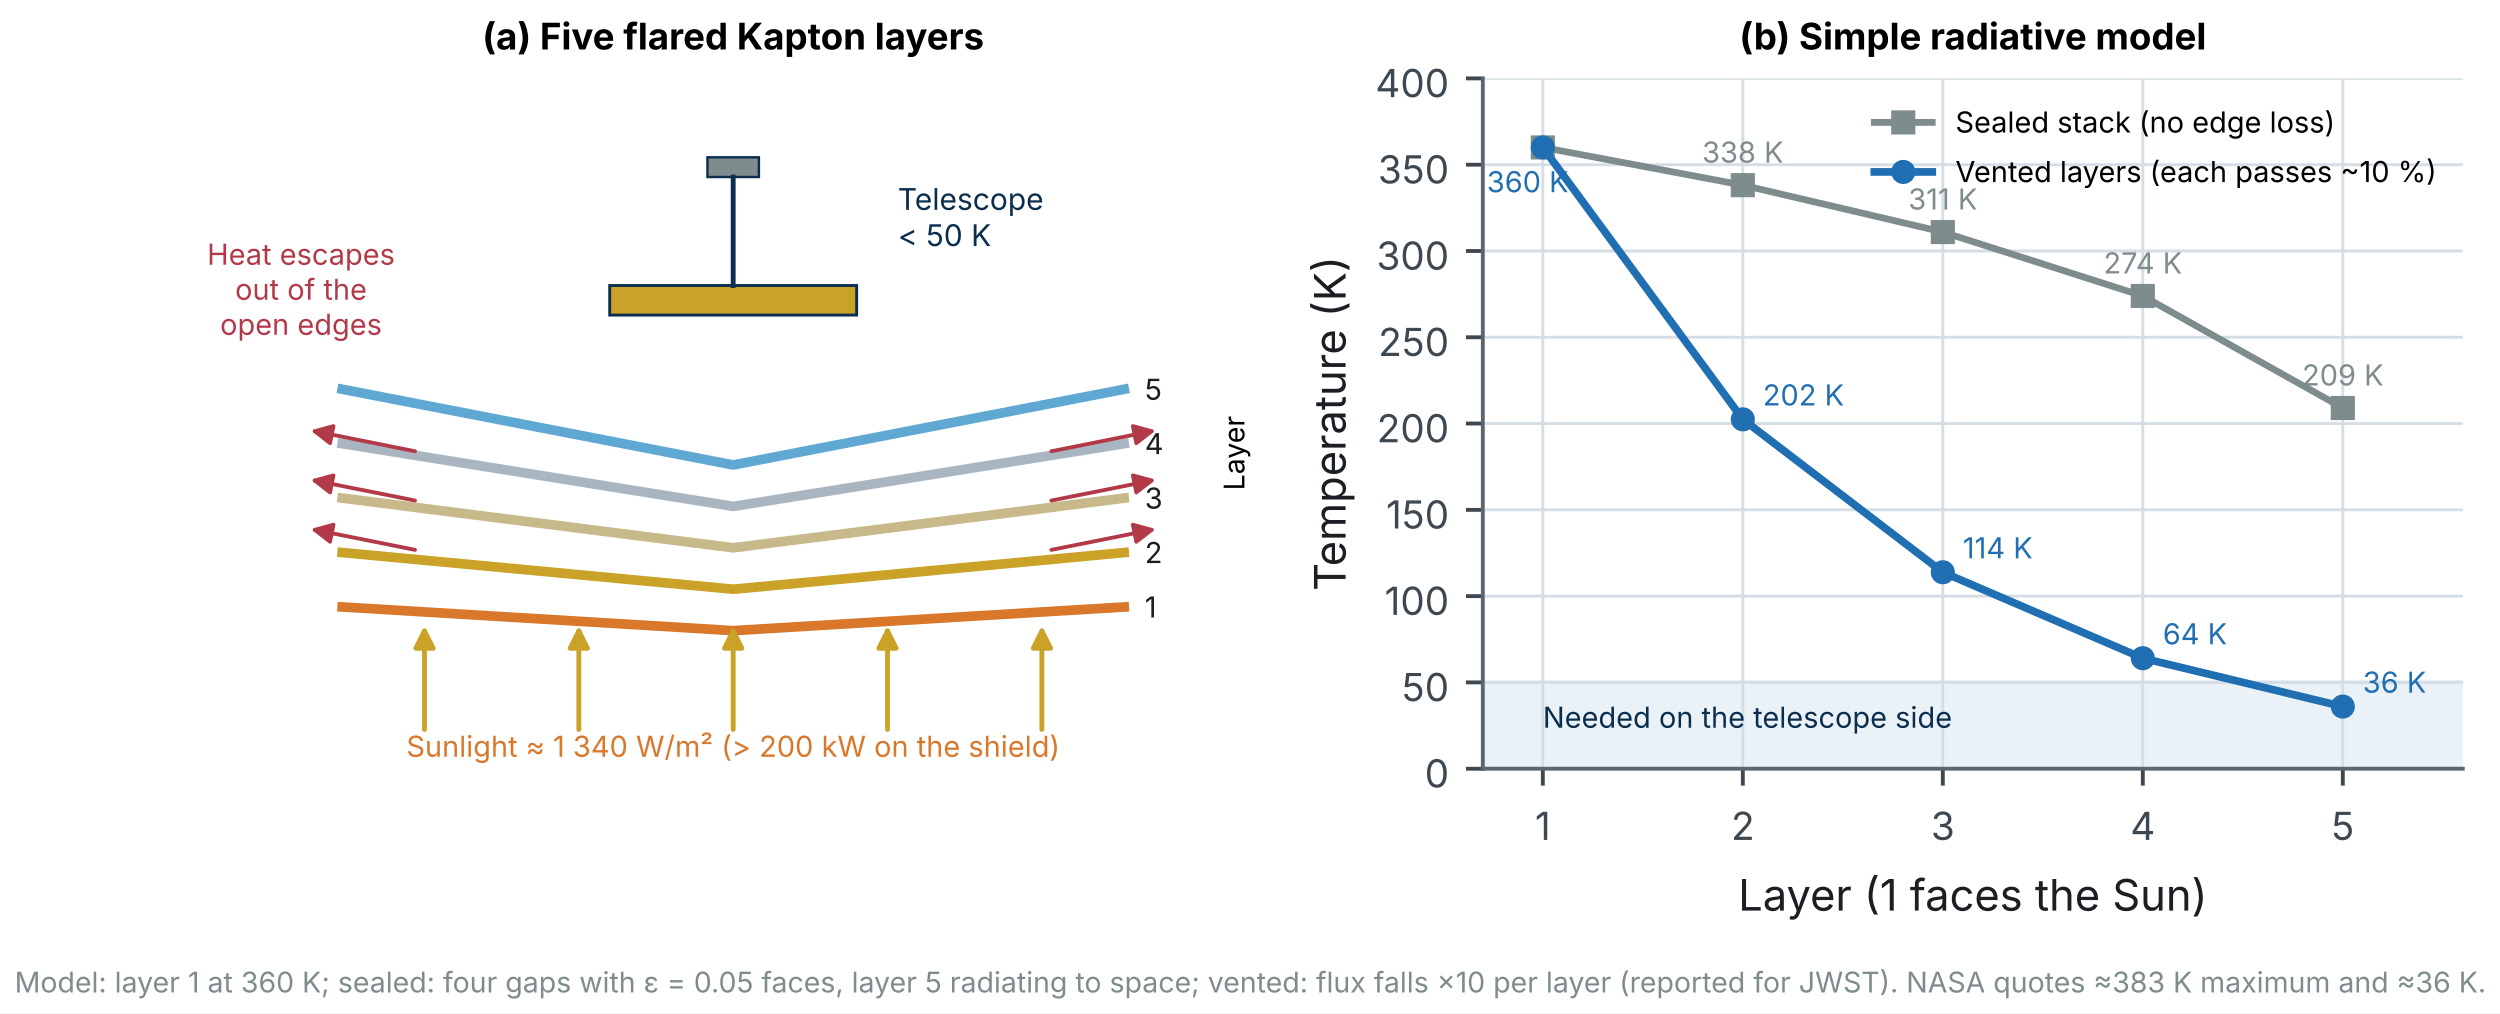
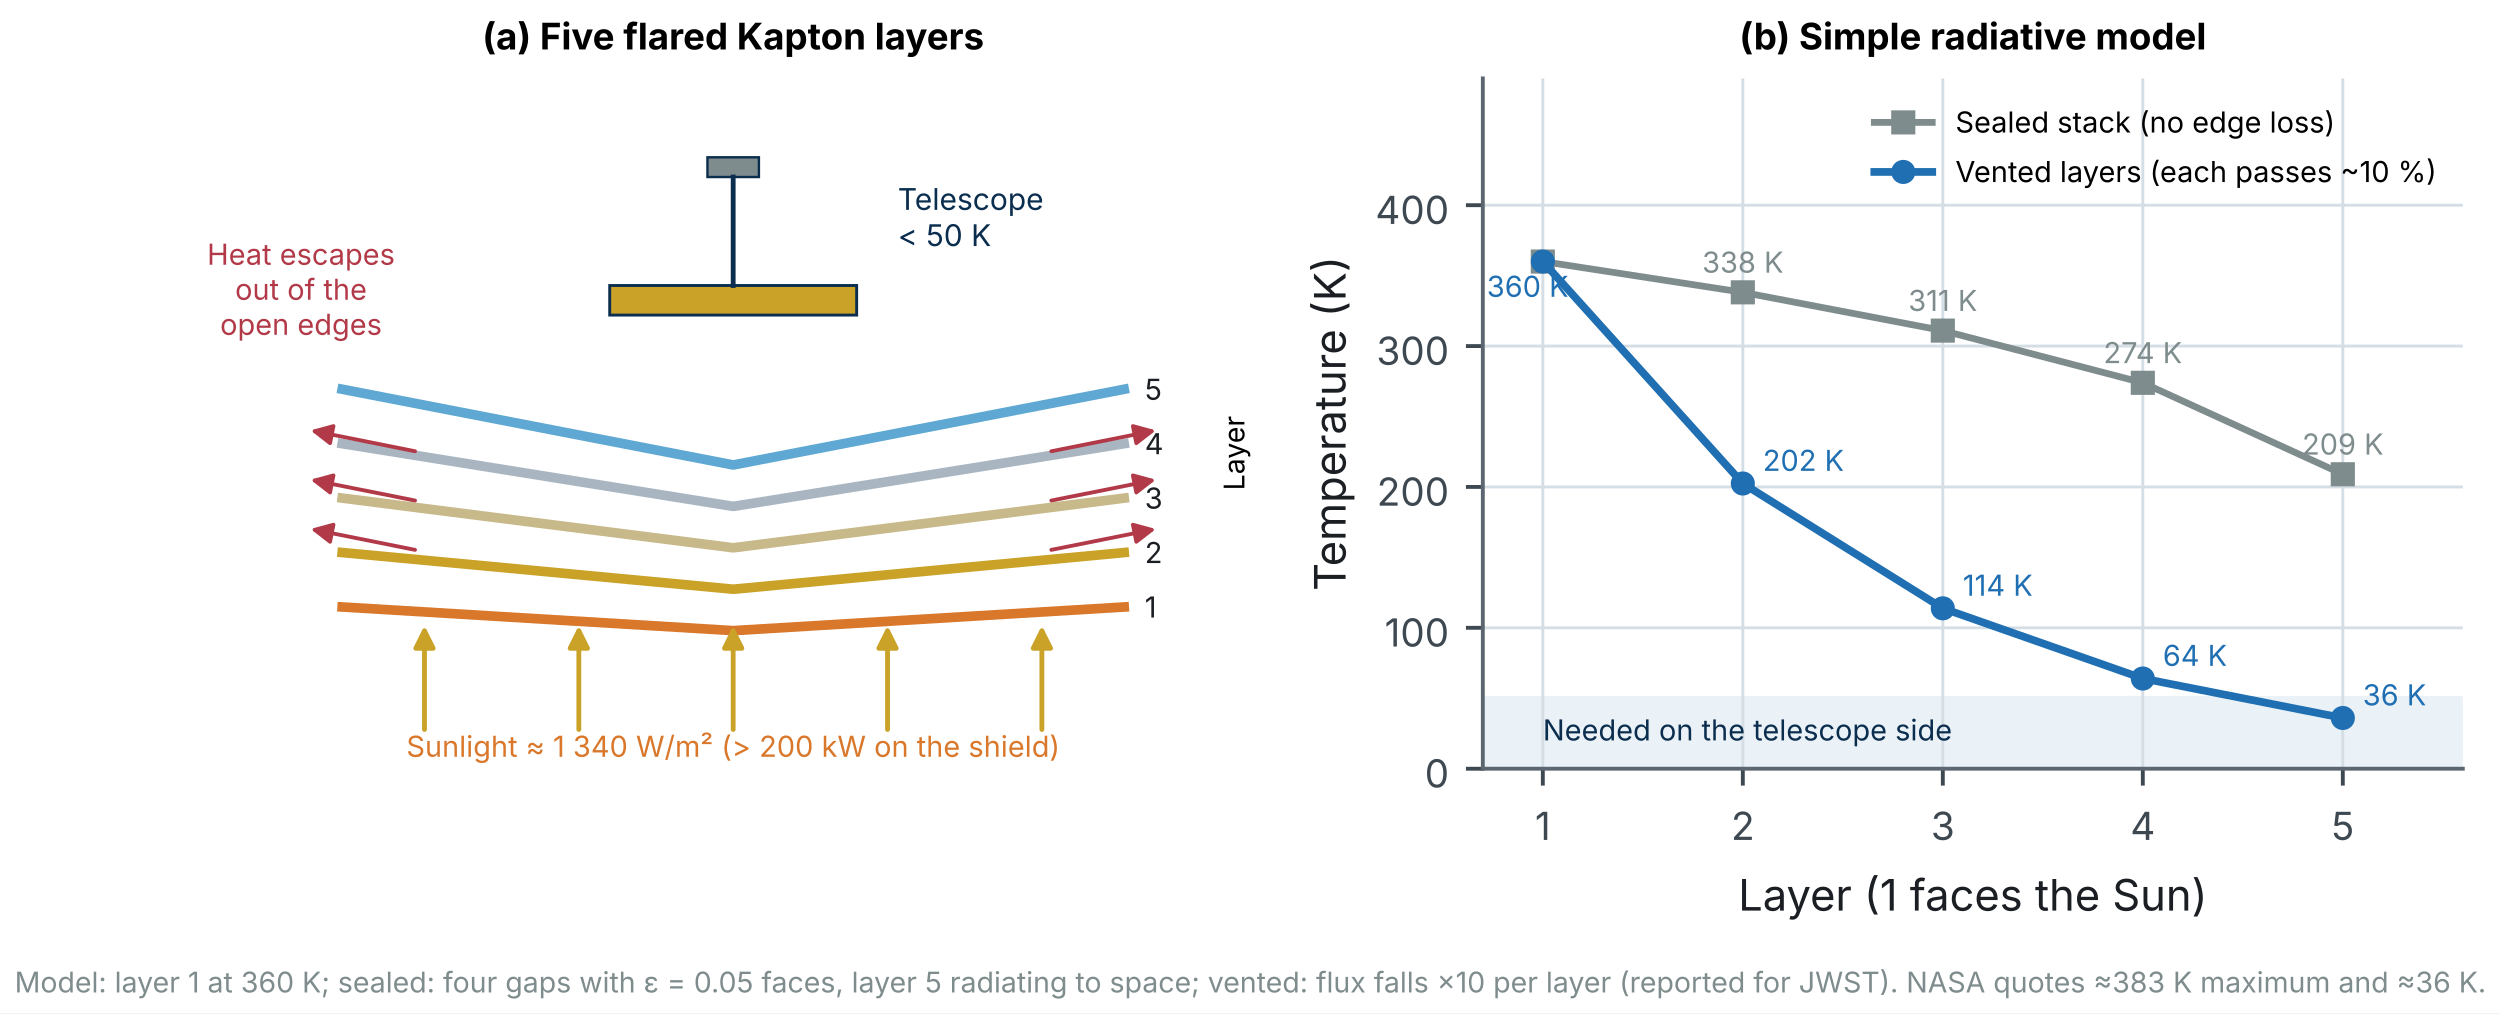
<svg xmlns="http://www.w3.org/2000/svg" xmlns:xlink="http://www.w3.org/1999/xlink" width="517.854pt" height="209.88pt" viewBox="0 0 517.854 209.88" version="1.1">
  <defs>
    <style type="text/css">*{stroke-linejoin: round; stroke-linecap: butt}</style>
  </defs>
  <g id="figure_1">
    <g id="patch_1">
      <path d="M -0 209.88  L 517.854 209.88  L 517.854 0  L -0 0  z " style="fill: #ffffff" />
    </g>
    <g id="axes_1">
      <g id="patch_2">
-         <path d="M 126.295 65.267  L 177.449 65.267  L 177.449 59.139  L 126.295 59.139  z " clip-path="url(#p5c9b9fe7e0)" style="fill: #c9a227; stroke: #0b2e4f; stroke-width: 0.6; stroke-linejoin: miter" />
+         <path d="M 126.295 65.267  L 177.449 65.267  L 177.449 59.139  L 126.295 59.139  z " clip-path="url(#p06e3935df1)" style="fill: #c9a227; stroke: #0b2e4f; stroke-width: 0.6; stroke-linejoin: miter" />
      </g>
      <g id="patch_3">
-         <path d="M 146.543 36.669  L 157.201 36.669  L 157.201 32.584  L 146.543 32.584  z " clip-path="url(#p5c9b9fe7e0)" style="fill: #7f8c8d; stroke: #0b2e4f; stroke-width: 0.5; stroke-linejoin: miter" />
+         <path d="M 146.543 36.669  L 157.201 36.669  L 157.201 32.584  L 146.543 32.584  z " clip-path="url(#p06e3935df1)" style="fill: #7f8c8d; stroke: #0b2e4f; stroke-width: 0.5; stroke-linejoin: miter" />
      </g>
      <g id="line2d_1">
-         <path d="M 70.877 125.731  L 151.872 130.633  L 232.867 125.731  " clip-path="url(#p5c9b9fe7e0)" style="fill: none; stroke: #d9772b; stroke-width: 2; stroke-linecap: square" />
+         <path d="M 70.877 125.731  L 151.872 130.633  L 232.867 125.731  " clip-path="url(#p06e3935df1)" style="fill: none; stroke: #d9772b; stroke-width: 2; stroke-linecap: square" />
      </g>
      <g id="line2d_2">
-         <path d="M 70.877 114.455  L 151.872 122.054  L 232.867 114.455  " clip-path="url(#p5c9b9fe7e0)" style="fill: none; stroke: #c9a227; stroke-width: 2; stroke-linecap: square" />
+         <path d="M 70.877 114.455  L 151.872 122.054  L 232.867 114.455  " clip-path="url(#p06e3935df1)" style="fill: none; stroke: #c9a227; stroke-width: 2; stroke-linecap: square" />
      </g>
      <g id="line2d_3">
-         <path d="M 70.877 103.179  L 151.872 113.474  L 232.867 103.179  " clip-path="url(#p5c9b9fe7e0)" style="fill: none; stroke: #c8b98a; stroke-width: 2; stroke-linecap: square" />
+         <path d="M 70.877 103.179  L 151.872 113.474  L 232.867 103.179  " clip-path="url(#p06e3935df1)" style="fill: none; stroke: #c8b98a; stroke-width: 2; stroke-linecap: square" />
      </g>
      <g id="line2d_4">
-         <path d="M 70.877 91.904  L 151.872 104.895  L 232.867 91.904  " clip-path="url(#p5c9b9fe7e0)" style="fill: none; stroke: #a9b6c2; stroke-width: 2; stroke-linecap: square" />
+         <path d="M 70.877 91.904  L 151.872 104.895  L 232.867 91.904  " clip-path="url(#p06e3935df1)" style="fill: none; stroke: #a9b6c2; stroke-width: 2; stroke-linecap: square" />
      </g>
      <g id="line2d_5">
-         <path d="M 70.877 80.628  L 151.872 96.316  L 232.867 80.628  " clip-path="url(#p5c9b9fe7e0)" style="fill: none; stroke: #5fa8d3; stroke-width: 2; stroke-linecap: square" />
+         <path d="M 70.877 80.628  L 151.872 96.316  L 232.867 80.628  " clip-path="url(#p06e3935df1)" style="fill: none; stroke: #5fa8d3; stroke-width: 2; stroke-linecap: square" />
      </g>
      <g id="line2d_6">
-         <path d="M 151.872 59.139  L 151.872 36.669  " clip-path="url(#p5c9b9fe7e0)" style="fill: none; stroke: #0b2e4f; stroke-linecap: square" />
+         <path d="M 151.872 59.139  L 151.872 36.669  " clip-path="url(#p06e3935df1)" style="fill: none; stroke: #0b2e4f; stroke-linecap: square" />
      </g>
      <g id="text_1">
        <text style="font-size: 6px; font-family: 'Inter'; text-anchor: start; fill: #1b1f24" x="237.13" y="127.913" transform="rotate(-0 237.13 127.9132)">1</text>
      </g>
      <g id="text_2">
        <text style="font-size: 6px; font-family: 'Inter'; text-anchor: start; fill: #1b1f24" x="237.13" y="116.638" transform="rotate(-0 237.13 116.6376)">2</text>
      </g>
      <g id="text_3">
        <text style="font-size: 6px; font-family: 'Inter'; text-anchor: start; fill: #1b1f24" x="237.13" y="105.362" transform="rotate(-0 237.13 105.3619)">3</text>
      </g>
      <g id="text_4">
        <text style="font-size: 6px; font-family: 'Inter'; text-anchor: start; fill: #1b1f24" x="237.13" y="94.086" transform="rotate(-0 237.13 94.08628)">4</text>
      </g>
      <g id="text_5">
        <text style="font-size: 6px; font-family: 'Inter'; text-anchor: start; fill: #1b1f24" x="237.13" y="82.811" transform="rotate(-0 237.13 82.81064)">5</text>
      </g>
      <g id="text_6">
        <text style="font-size: 5.9px; font-family: 'Inter'" transform="translate(257.7658 101.5766) rotate(-90)">Layer</text>
      </g>
      <g id="patch_4">
        <path d="M 87.929 151.105  Q 87.929 140.338 87.929 130.69  " style="fill: none; stroke: #c9a227; stroke-linecap: round" />
        <path d="M 86.129 134.29  L 87.929 130.69  L 89.729 134.29  z " style="fill: #c9a227; stroke: #c9a227; stroke-linecap: round" />
      </g>
      <g id="patch_5">
        <path d="M 119.9 151.105  Q 119.9 140.338 119.9 130.69  " style="fill: none; stroke: #c9a227; stroke-linecap: round" />
        <path d="M 118.1 134.29  L 119.9 130.69  L 121.7 134.29  z " style="fill: #c9a227; stroke: #c9a227; stroke-linecap: round" />
      </g>
      <g id="patch_6">
        <path d="M 151.872 151.105  Q 151.872 140.338 151.872 130.69  " style="fill: none; stroke: #c9a227; stroke-linecap: round" />
        <path d="M 150.072 134.29  L 151.872 130.69  L 153.672 134.29  z " style="fill: #c9a227; stroke: #c9a227; stroke-linecap: round" />
      </g>
      <g id="patch_7">
        <path d="M 183.844 151.105  Q 183.844 140.338 183.844 130.69  " style="fill: none; stroke: #c9a227; stroke-linecap: round" />
        <path d="M 182.044 134.29  L 183.844 130.69  L 185.644 134.29  z " style="fill: #c9a227; stroke: #c9a227; stroke-linecap: round" />
      </g>
      <g id="patch_8">
        <path d="M 215.816 151.105  Q 215.816 140.338 215.816 130.69  " style="fill: none; stroke: #c9a227; stroke-linecap: round" />
        <path d="M 214.016 134.29  L 215.816 130.69  L 217.616 134.29  z " style="fill: #c9a227; stroke: #c9a227; stroke-linecap: round" />
      </g>
      <g id="text_7">
        <text style="font-size: 6px; font-family: 'Inter'; text-anchor: middle; fill: #d9772b" x="151.872" y="156.762" transform="rotate(-0 151.872 156.7621)">Sunlight ≈ 1 340 W/m² (&gt; 200 kW on the shield)</text>
      </g>
      <g id="patch_9">
        <path d="M 85.965 113.899  Q 75.139 111.738 65.191 109.752  " style="fill: none; stroke: #b23a48; stroke-width: 0.8; stroke-linecap: round" />
        <path d="M 68.369 112.222  L 65.191 109.752  L 69.074 108.692  z " style="fill: #b23a48; stroke: #b23a48; stroke-width: 0.8; stroke-linecap: round" />
      </g>
      <g id="patch_10">
        <path d="M 85.965 103.686  Q 75.139 101.525 65.191 99.538  " style="fill: none; stroke: #b23a48; stroke-width: 0.8; stroke-linecap: round" />
        <path d="M 68.369 102.008  L 65.191 99.538  L 69.074 98.478  z " style="fill: #b23a48; stroke: #b23a48; stroke-width: 0.8; stroke-linecap: round" />
      </g>
      <g id="patch_11">
        <path d="M 85.965 93.473  Q 75.139 91.311 65.191 89.325  " style="fill: none; stroke: #b23a48; stroke-width: 0.8; stroke-linecap: round" />
        <path d="M 68.369 91.795  L 65.191 89.325  L 69.074 88.265  z " style="fill: #b23a48; stroke: #b23a48; stroke-width: 0.8; stroke-linecap: round" />
      </g>
      <g id="patch_12">
        <path d="M 217.779 113.899  Q 228.605 111.738 238.553 109.752  " style="fill: none; stroke: #b23a48; stroke-width: 0.8; stroke-linecap: round" />
        <path d="M 234.67 108.692  L 238.553 109.752  L 235.375 112.222  z " style="fill: #b23a48; stroke: #b23a48; stroke-width: 0.8; stroke-linecap: round" />
      </g>
      <g id="patch_13">
        <path d="M 217.779 103.686  Q 228.605 101.525 238.553 99.538  " style="fill: none; stroke: #b23a48; stroke-width: 0.8; stroke-linecap: round" />
        <path d="M 234.67 98.478  L 238.553 99.538  L 235.375 102.008  z " style="fill: #b23a48; stroke: #b23a48; stroke-width: 0.8; stroke-linecap: round" />
      </g>
      <g id="patch_14">
        <path d="M 217.779 93.473  Q 228.605 91.311 238.553 89.325  " style="fill: none; stroke: #b23a48; stroke-width: 0.8; stroke-linecap: round" />
        <path d="M 234.67 88.265  L 238.553 89.325  L 235.375 91.795  z " style="fill: #b23a48; stroke: #b23a48; stroke-width: 0.8; stroke-linecap: round" />
      </g>
      <g id="text_8">
        <text style="font-size: 6px; font-family: 'Inter'; fill: #b23a48" transform="translate(42.90368 54.83286)">Heat escapes</text>
        <text style="font-size: 6px; font-family: 'Inter'; fill: #b23a48" transform="translate(48.69555 62.09262)">out of the</text>
        <text style="font-size: 6px; font-family: 'Inter'; fill: #b23a48" transform="translate(45.59196 69.35239)">open edges</text>
      </g>
      <g id="text_9">
        <text style="font-size: 6.2px; font-family: 'Inter'; fill: #0b2e4f" transform="translate(185.9752 43.46644)">Telescope</text>
        <text style="font-size: 6.2px; font-family: 'Inter'; fill: #0b2e4f" transform="translate(185.9752 50.9682)">&lt; 50 K</text>
      </g>
      <g id="text_10">
        <text style="font-weight: 700; font-size: 7.6px; font-family: 'Inter'; text-anchor: middle" x="151.872" y="10.242" transform="rotate(-0 151.872 10.2425)">(a) Five flared Kapton layers</text>
      </g>
    </g>
    <g id="axes_2">
      <g id="patch_15">
        <path d="M 307.155 159.231  L 510.15 159.231  L 510.15 16.242  L 307.155 16.242  z " style="fill: #ffffff" />
      </g>
      <g id="patch_16">
-         <path d="M 307.155 159.231  L 510.15 159.231  L 510.15 141.357  L 307.155 141.357  z " clip-path="url(#pff9ec18864)" style="fill: #eaf1f7; stroke: #eaf1f7; stroke-linejoin: miter" />
+         <path d="M 307.155 159.231  L 510.15 159.231  L 510.15 144.64  L 307.155 144.64  z " clip-path="url(#p887047c788)" style="fill: #eaf1f7; stroke: #eaf1f7; stroke-linejoin: miter" />
      </g>
      <g id="matplotlib.axis_1">
        <g id="xtick_1">
          <g id="line2d_7">
-             <path d="M 319.583 159.231  L 319.583 16.242  " clip-path="url(#pff9ec18864)" style="fill: none; stroke: #d5dde5; stroke-width: 0.6; stroke-linecap: square" />
+             <path d="M 319.583 159.231  L 319.583 16.242  " clip-path="url(#p887047c788)" style="fill: none; stroke: #d5dde5; stroke-width: 0.6; stroke-linecap: square" />
          </g>
          <g id="line2d_8">
            <defs>
-               <path id="mafca5fe79a" d="M 0 0  L 0 3.5  " style="stroke: #3e4851; stroke-width: 0.8" />
+               <path id="m81653422af" d="M 0 0  L 0 3.5  " style="stroke: #3e4851; stroke-width: 0.8" />
            </defs>
            <g>
-               <use xlink:href="#mafca5fe79a" x="319.583" y="159.231" style="fill: #3e4851; stroke: #3e4851; stroke-width: 0.8" />
+               <use xlink:href="#m81653422af" x="319.583" y="159.231" style="fill: #3e4851; stroke: #3e4851; stroke-width: 0.8" />
            </g>
          </g>
          <g id="text_11">
            <text style="font-size: 8px; font-family: 'Inter'; text-anchor: middle; fill: #3e4851" x="319.583" y="173.981" transform="rotate(-0 319.5833 173.9807)">1</text>
          </g>
        </g>
        <g id="xtick_2">
          <g id="line2d_9">
-             <path d="M 361.011 159.231  L 361.011 16.242  " clip-path="url(#pff9ec18864)" style="fill: none; stroke: #d5dde5; stroke-width: 0.6; stroke-linecap: square" />
+             <path d="M 361.011 159.231  L 361.011 16.242  " clip-path="url(#p887047c788)" style="fill: none; stroke: #d5dde5; stroke-width: 0.6; stroke-linecap: square" />
          </g>
          <g id="line2d_10">
            <g>
-               <use xlink:href="#mafca5fe79a" x="361.011" y="159.231" style="fill: #3e4851; stroke: #3e4851; stroke-width: 0.8" />
+               <use xlink:href="#m81653422af" x="361.011" y="159.231" style="fill: #3e4851; stroke: #3e4851; stroke-width: 0.8" />
            </g>
          </g>
          <g id="text_12">
            <text style="font-size: 8px; font-family: 'Inter'; text-anchor: middle; fill: #3e4851" x="361.011" y="173.981" transform="rotate(-0 361.0109 173.9807)">2</text>
          </g>
        </g>
        <g id="xtick_3">
          <g id="line2d_11">
-             <path d="M 402.438 159.231  L 402.438 16.242  " clip-path="url(#pff9ec18864)" style="fill: none; stroke: #d5dde5; stroke-width: 0.6; stroke-linecap: square" />
+             <path d="M 402.438 159.231  L 402.438 16.242  " clip-path="url(#p887047c788)" style="fill: none; stroke: #d5dde5; stroke-width: 0.6; stroke-linecap: square" />
          </g>
          <g id="line2d_12">
            <g>
-               <use xlink:href="#mafca5fe79a" x="402.438" y="159.231" style="fill: #3e4851; stroke: #3e4851; stroke-width: 0.8" />
+               <use xlink:href="#m81653422af" x="402.438" y="159.231" style="fill: #3e4851; stroke: #3e4851; stroke-width: 0.8" />
            </g>
          </g>
          <g id="text_13">
            <text style="font-size: 8px; font-family: 'Inter'; text-anchor: middle; fill: #3e4851" x="402.438" y="173.981" transform="rotate(-0 402.4385 173.9807)">3</text>
          </g>
        </g>
        <g id="xtick_4">
          <g id="line2d_13">
-             <path d="M 443.866 159.231  L 443.866 16.242  " clip-path="url(#pff9ec18864)" style="fill: none; stroke: #d5dde5; stroke-width: 0.6; stroke-linecap: square" />
+             <path d="M 443.866 159.231  L 443.866 16.242  " clip-path="url(#p887047c788)" style="fill: none; stroke: #d5dde5; stroke-width: 0.6; stroke-linecap: square" />
          </g>
          <g id="line2d_14">
            <g>
-               <use xlink:href="#mafca5fe79a" x="443.866" y="159.231" style="fill: #3e4851; stroke: #3e4851; stroke-width: 0.8" />
+               <use xlink:href="#m81653422af" x="443.866" y="159.231" style="fill: #3e4851; stroke: #3e4851; stroke-width: 0.8" />
            </g>
          </g>
          <g id="text_14">
            <text style="font-size: 8px; font-family: 'Inter'; text-anchor: middle; fill: #3e4851" x="443.866" y="173.981" transform="rotate(-0 443.8661 173.9807)">4</text>
          </g>
        </g>
        <g id="xtick_5">
          <g id="line2d_15">
-             <path d="M 485.294 159.231  L 485.294 16.242  " clip-path="url(#pff9ec18864)" style="fill: none; stroke: #d5dde5; stroke-width: 0.6; stroke-linecap: square" />
+             <path d="M 485.294 159.231  L 485.294 16.242  " clip-path="url(#p887047c788)" style="fill: none; stroke: #d5dde5; stroke-width: 0.6; stroke-linecap: square" />
          </g>
          <g id="line2d_16">
            <g>
-               <use xlink:href="#mafca5fe79a" x="485.294" y="159.231" style="fill: #3e4851; stroke: #3e4851; stroke-width: 0.8" />
+               <use xlink:href="#m81653422af" x="485.294" y="159.231" style="fill: #3e4851; stroke: #3e4851; stroke-width: 0.8" />
            </g>
          </g>
          <g id="text_15">
            <text style="font-size: 8px; font-family: 'Inter'; text-anchor: middle; fill: #3e4851" x="485.294" y="173.981" transform="rotate(-0 485.2936 173.9807)">5</text>
          </g>
        </g>
        <g id="text_16">
          <text style="font-size: 9px; font-family: 'Inter'; text-anchor: middle; fill: #1b1f24" x="408.653" y="188.629" transform="rotate(-0 408.6526 188.6291)">Layer (1 faces the Sun)</text>
        </g>
      </g>
      <g id="matplotlib.axis_2">
        <g id="ytick_1">
          <g id="line2d_17">
-             <path d="M 307.155 159.231  L 510.15 159.231  " clip-path="url(#pff9ec18864)" style="fill: none; stroke: #d5dde5; stroke-width: 0.6; stroke-linecap: square" />
+             <path d="M 307.155 159.231  L 510.15 159.231  " clip-path="url(#p887047c788)" style="fill: none; stroke: #d5dde5; stroke-width: 0.6; stroke-linecap: square" />
          </g>
          <g id="line2d_18">
            <defs>
-               <path id="m17a03f2774" d="M 0 0  L -3.5 0  " style="stroke: #3e4851; stroke-width: 0.8" />
+               <path id="m638e12f842" d="M 0 0  L -3.5 0  " style="stroke: #3e4851; stroke-width: 0.8" />
            </defs>
            <g>
-               <use xlink:href="#m17a03f2774" x="307.155" y="159.231" style="fill: #3e4851; stroke: #3e4851; stroke-width: 0.8" />
+               <use xlink:href="#m638e12f842" x="307.155" y="159.231" style="fill: #3e4851; stroke: #3e4851; stroke-width: 0.8" />
            </g>
          </g>
          <g id="text_17">
            <text style="font-size: 8px; font-family: 'Inter'; text-anchor: end; fill: #3e4851" x="300.155" y="163.106" transform="rotate(-0 300.155 163.1057)">0</text>
          </g>
        </g>
        <g id="ytick_2">
          <g id="line2d_19">
-             <path d="M 307.155 141.357  L 510.15 141.357  " clip-path="url(#pff9ec18864)" style="fill: none; stroke: #d5dde5; stroke-width: 0.6; stroke-linecap: square" />
+             <path d="M 307.155 130.049  L 510.15 130.049  " clip-path="url(#p887047c788)" style="fill: none; stroke: #d5dde5; stroke-width: 0.6; stroke-linecap: square" />
          </g>
          <g id="line2d_20">
            <g>
-               <use xlink:href="#m17a03f2774" x="307.155" y="141.357" style="fill: #3e4851; stroke: #3e4851; stroke-width: 0.8" />
+               <use xlink:href="#m638e12f842" x="307.155" y="130.049" style="fill: #3e4851; stroke: #3e4851; stroke-width: 0.8" />
            </g>
          </g>
          <g id="text_18">
-             <text style="font-size: 8px; font-family: 'Inter'; text-anchor: end; fill: #3e4851" x="300.155" y="145.232" transform="rotate(-0 300.155 145.2321)">50</text>
+             <text style="font-size: 8px; font-family: 'Inter'; text-anchor: end; fill: #3e4851" x="300.155" y="133.924" transform="rotate(-0 300.155 133.9244)">100</text>
          </g>
        </g>
        <g id="ytick_3">
          <g id="line2d_21">
-             <path d="M 307.155 123.484  L 510.15 123.484  " clip-path="url(#pff9ec18864)" style="fill: none; stroke: #d5dde5; stroke-width: 0.6; stroke-linecap: square" />
+             <path d="M 307.155 100.868  L 510.15 100.868  " clip-path="url(#p887047c788)" style="fill: none; stroke: #d5dde5; stroke-width: 0.6; stroke-linecap: square" />
          </g>
          <g id="line2d_22">
            <g>
-               <use xlink:href="#m17a03f2774" x="307.155" y="123.484" style="fill: #3e4851; stroke: #3e4851; stroke-width: 0.8" />
+               <use xlink:href="#m638e12f842" x="307.155" y="100.868" style="fill: #3e4851; stroke: #3e4851; stroke-width: 0.8" />
            </g>
          </g>
          <g id="text_19">
-             <text style="font-size: 8px; font-family: 'Inter'; text-anchor: end; fill: #3e4851" x="300.155" y="127.359" transform="rotate(-0 300.155 127.3586)">100</text>
+             <text style="font-size: 8px; font-family: 'Inter'; text-anchor: end; fill: #3e4851" x="300.155" y="104.743" transform="rotate(-0 300.155 104.7431)">200</text>
          </g>
        </g>
        <g id="ytick_4">
          <g id="line2d_23">
-             <path d="M 307.155 105.61  L 510.15 105.61  " clip-path="url(#pff9ec18864)" style="fill: none; stroke: #d5dde5; stroke-width: 0.6; stroke-linecap: square" />
+             <path d="M 307.155 71.687  L 510.15 71.687  " clip-path="url(#p887047c788)" style="fill: none; stroke: #d5dde5; stroke-width: 0.6; stroke-linecap: square" />
          </g>
          <g id="line2d_24">
            <g>
-               <use xlink:href="#m17a03f2774" x="307.155" y="105.61" style="fill: #3e4851; stroke: #3e4851; stroke-width: 0.8" />
+               <use xlink:href="#m638e12f842" x="307.155" y="71.687" style="fill: #3e4851; stroke: #3e4851; stroke-width: 0.8" />
            </g>
          </g>
          <g id="text_20">
-             <text style="font-size: 8px; font-family: 'Inter'; text-anchor: end; fill: #3e4851" x="300.155" y="109.485" transform="rotate(-0 300.155 109.4851)">150</text>
+             <text style="font-size: 8px; font-family: 'Inter'; text-anchor: end; fill: #3e4851" x="300.155" y="75.562" transform="rotate(-0 300.155 75.56189)">300</text>
          </g>
        </g>
        <g id="ytick_5">
          <g id="line2d_25">
-             <path d="M 307.155 87.737  L 510.15 87.737  " clip-path="url(#pff9ec18864)" style="fill: none; stroke: #d5dde5; stroke-width: 0.6; stroke-linecap: square" />
+             <path d="M 307.155 42.506  L 510.15 42.506  " clip-path="url(#p887047c788)" style="fill: none; stroke: #d5dde5; stroke-width: 0.6; stroke-linecap: square" />
          </g>
          <g id="line2d_26">
            <g>
-               <use xlink:href="#m17a03f2774" x="307.155" y="87.737" style="fill: #3e4851; stroke: #3e4851; stroke-width: 0.8" />
+               <use xlink:href="#m638e12f842" x="307.155" y="42.506" style="fill: #3e4851; stroke: #3e4851; stroke-width: 0.8" />
            </g>
          </g>
          <g id="text_21">
-             <text style="font-size: 8px; font-family: 'Inter'; text-anchor: end; fill: #3e4851" x="300.155" y="91.612" transform="rotate(-0 300.155 91.61158)">200</text>
-           </g>
-         </g>
-         <g id="ytick_6">
-           <g id="line2d_27">
-             <path d="M 307.155 69.863  L 510.15 69.863  " clip-path="url(#pff9ec18864)" style="fill: none; stroke: #d5dde5; stroke-width: 0.6; stroke-linecap: square" />
-           </g>
-           <g id="line2d_28">
-             <g>
-               <use xlink:href="#m17a03f2774" x="307.155" y="69.863" style="fill: #3e4851; stroke: #3e4851; stroke-width: 0.8" />
-             </g>
-           </g>
-           <g id="text_22">
-             <text style="font-size: 8px; font-family: 'Inter'; text-anchor: end; fill: #3e4851" x="300.155" y="73.738" transform="rotate(-0 300.155 73.73806)">250</text>
-           </g>
-         </g>
-         <g id="ytick_7">
-           <g id="line2d_29">
-             <path d="M 307.155 51.99  L 510.15 51.99  " clip-path="url(#pff9ec18864)" style="fill: none; stroke: #d5dde5; stroke-width: 0.6; stroke-linecap: square" />
-           </g>
-           <g id="line2d_30">
-             <g>
-               <use xlink:href="#m17a03f2774" x="307.155" y="51.99" style="fill: #3e4851; stroke: #3e4851; stroke-width: 0.8" />
-             </g>
-           </g>
-           <g id="text_23">
-             <text style="font-size: 8px; font-family: 'Inter'; text-anchor: end; fill: #3e4851" x="300.155" y="55.865" transform="rotate(-0 300.155 55.86454)">300</text>
-           </g>
-         </g>
-         <g id="ytick_8">
-           <g id="line2d_31">
-             <path d="M 307.155 34.116  L 510.15 34.116  " clip-path="url(#pff9ec18864)" style="fill: none; stroke: #d5dde5; stroke-width: 0.6; stroke-linecap: square" />
-           </g>
-           <g id="line2d_32">
-             <g>
-               <use xlink:href="#m17a03f2774" x="307.155" y="34.116" style="fill: #3e4851; stroke: #3e4851; stroke-width: 0.8" />
-             </g>
-           </g>
-           <g id="text_24">
-             <text style="font-size: 8px; font-family: 'Inter'; text-anchor: end; fill: #3e4851" x="300.155" y="37.991" transform="rotate(-0 300.155 37.99102)">350</text>
-           </g>
-         </g>
-         <g id="ytick_9">
-           <g id="line2d_33">
-             <path d="M 307.155 16.242  L 510.15 16.242  " clip-path="url(#pff9ec18864)" style="fill: none; stroke: #d5dde5; stroke-width: 0.6; stroke-linecap: square" />
-           </g>
-           <g id="line2d_34">
-             <g>
-               <use xlink:href="#m17a03f2774" x="307.155" y="16.242" style="fill: #3e4851; stroke: #3e4851; stroke-width: 0.8" />
-             </g>
-           </g>
-           <g id="text_25">
-             <text style="font-size: 8px; font-family: 'Inter'; text-anchor: end; fill: #3e4851" x="300.155" y="20.117" transform="rotate(-0 300.155 20.1175)">400</text>
-           </g>
-         </g>
-         <g id="text_26">
+             <text style="font-size: 8px; font-family: 'Inter'; text-anchor: end; fill: #3e4851" x="300.155" y="46.381" transform="rotate(-0 300.155 46.38063)">400</text>
+           </g>
+         </g>
+         <g id="text_22">
          <text style="font-size: 9px; font-family: 'Inter'; text-anchor: middle; fill: #1b1f24" x="278.722" y="87.737" transform="rotate(-90 278.7216 87.73658)">Temperature (K)</text>
        </g>
      </g>
-       <g id="line2d_35">
-         <path d="M 319.583 30.541  L 361.011 38.353  L 402.438 48.065  L 443.866 61.309  L 485.294 84.513  " clip-path="url(#pff9ec18864)" style="fill: none; stroke: #7f8c8d; stroke-width: 1.4; stroke-linecap: square" />
+       <g id="line2d_27">
+         <path d="M 319.583 54.178  L 361.011 60.555  L 402.438 68.483  L 443.866 79.295  L 485.294 98.237  " clip-path="url(#p887047c788)" style="fill: none; stroke: #7f8c8d; stroke-width: 1.4; stroke-linecap: square" />
        <defs>
-           <path id="m8788661a6b" d="M -2 2  L 2 2  L 2 -2  L -2 -2  z " style="stroke: #7f8c8d; stroke-linejoin: miter" />
+           <path id="m372b5f98e1" d="M -2 2  L 2 2  L 2 -2  L -2 -2  z " style="stroke: #7f8c8d; stroke-linejoin: miter" />
        </defs>
-         <g clip-path="url(#pff9ec18864)">
-           <use xlink:href="#m8788661a6b" x="319.583" y="30.541" style="fill: #7f8c8d; stroke: #7f8c8d; stroke-linejoin: miter" />
-           <use xlink:href="#m8788661a6b" x="361.011" y="38.353" style="fill: #7f8c8d; stroke: #7f8c8d; stroke-linejoin: miter" />
-           <use xlink:href="#m8788661a6b" x="402.438" y="48.065" style="fill: #7f8c8d; stroke: #7f8c8d; stroke-linejoin: miter" />
-           <use xlink:href="#m8788661a6b" x="443.866" y="61.309" style="fill: #7f8c8d; stroke: #7f8c8d; stroke-linejoin: miter" />
-           <use xlink:href="#m8788661a6b" x="485.294" y="84.513" style="fill: #7f8c8d; stroke: #7f8c8d; stroke-linejoin: miter" />
-         </g>
-       </g>
-       <g id="line2d_36">
-         <path d="M 319.583 30.541  L 361.011 86.863  L 402.438 118.536  L 443.866 136.346  L 485.294 146.362  " clip-path="url(#pff9ec18864)" style="fill: none; stroke: #1f6fb2; stroke-width: 1.6; stroke-linecap: square" />
+         <g clip-path="url(#p887047c788)">
+           <use xlink:href="#m372b5f98e1" x="319.583" y="54.178" style="fill: #7f8c8d; stroke: #7f8c8d; stroke-linejoin: miter" />
+           <use xlink:href="#m372b5f98e1" x="361.011" y="60.555" style="fill: #7f8c8d; stroke: #7f8c8d; stroke-linejoin: miter" />
+           <use xlink:href="#m372b5f98e1" x="402.438" y="68.483" style="fill: #7f8c8d; stroke: #7f8c8d; stroke-linejoin: miter" />
+           <use xlink:href="#m372b5f98e1" x="443.866" y="79.295" style="fill: #7f8c8d; stroke: #7f8c8d; stroke-linejoin: miter" />
+           <use xlink:href="#m372b5f98e1" x="485.294" y="98.237" style="fill: #7f8c8d; stroke: #7f8c8d; stroke-linejoin: miter" />
+         </g>
+       </g>
+       <g id="line2d_28">
+         <path d="M 319.583 54.178  L 361.011 100.155  L 402.438 126.01  L 443.866 140.549  L 485.294 148.725  " clip-path="url(#p887047c788)" style="fill: none; stroke: #1f6fb2; stroke-width: 1.6; stroke-linecap: square" />
        <defs>
-           <path id="m0aa29c2678" d="M 0 2  C 0.53 2 1.039 1.789 1.414 1.414  C 1.789 1.039 2 0.53 2 0  C 2 -0.53 1.789 -1.039 1.414 -1.414  C 1.039 -1.789 0.53 -2 0 -2  C -0.53 -2 -1.039 -1.789 -1.414 -1.414  C -1.789 -1.039 -2 -0.53 -2 0  C -2 0.53 -1.789 1.039 -1.414 1.414  C -1.039 1.789 -0.53 2 0 2  z " style="stroke: #1f6fb2" />
+           <path id="mb22f9e486a" d="M 0 2  C 0.53 2 1.039 1.789 1.414 1.414  C 1.789 1.039 2 0.53 2 0  C 2 -0.53 1.789 -1.039 1.414 -1.414  C 1.039 -1.789 0.53 -2 0 -2  C -0.53 -2 -1.039 -1.789 -1.414 -1.414  C -1.789 -1.039 -2 -0.53 -2 0  C -2 0.53 -1.789 1.039 -1.414 1.414  C -1.039 1.789 -0.53 2 0 2  z " style="stroke: #1f6fb2" />
        </defs>
-         <g clip-path="url(#pff9ec18864)">
-           <use xlink:href="#m0aa29c2678" x="319.583" y="30.541" style="fill: #1f6fb2; stroke: #1f6fb2" />
-           <use xlink:href="#m0aa29c2678" x="361.011" y="86.863" style="fill: #1f6fb2; stroke: #1f6fb2" />
-           <use xlink:href="#m0aa29c2678" x="402.438" y="118.536" style="fill: #1f6fb2; stroke: #1f6fb2" />
-           <use xlink:href="#m0aa29c2678" x="443.866" y="136.346" style="fill: #1f6fb2; stroke: #1f6fb2" />
-           <use xlink:href="#m0aa29c2678" x="485.294" y="146.362" style="fill: #1f6fb2; stroke: #1f6fb2" />
+         <g clip-path="url(#p887047c788)">
+           <use xlink:href="#mb22f9e486a" x="319.583" y="54.178" style="fill: #1f6fb2; stroke: #1f6fb2" />
+           <use xlink:href="#mb22f9e486a" x="361.011" y="100.155" style="fill: #1f6fb2; stroke: #1f6fb2" />
+           <use xlink:href="#mb22f9e486a" x="402.438" y="126.01" style="fill: #1f6fb2; stroke: #1f6fb2" />
+           <use xlink:href="#mb22f9e486a" x="443.866" y="140.549" style="fill: #1f6fb2; stroke: #1f6fb2" />
+           <use xlink:href="#mb22f9e486a" x="485.294" y="148.725" style="fill: #1f6fb2; stroke: #1f6fb2" />
        </g>
      </g>
      <g id="patch_17">
        <path d="M 307.155 159.231  L 307.155 16.242  " style="fill: none; stroke: #5b6670; stroke-width: 0.8; stroke-linejoin: miter; stroke-linecap: square" />
      </g>
      <g id="patch_18">
        <path d="M 307.155 159.231  L 510.15 159.231  " style="fill: none; stroke: #5b6670; stroke-width: 0.8; stroke-linejoin: miter; stroke-linecap: square" />
      </g>
+       <g id="text_23">
+         <text style="font-size: 6px; font-family: 'Inter'; text-anchor: start; fill: #1f6fb2" x="307.984" y="61.485" transform="rotate(-0 307.9836 61.48525)">360 K</text>
+       </g>
+       <g id="text_24">
+         <text style="font-size: 6px; font-family: 'Inter'; text-anchor: start; fill: #1f6fb2" x="365.154" y="97.541" transform="rotate(-0 365.1537 97.54077)">202 K</text>
+       </g>
+       <g id="text_25">
+         <text style="font-size: 6px; font-family: 'Inter'; text-anchor: middle; fill: #7f8c8d" x="361.011" y="56.482" transform="rotate(-0 361.0109 56.48178)">338 K</text>
+       </g>
+       <g id="text_26">
+         <text style="font-size: 6px; font-family: 'Inter'; text-anchor: start; fill: #1f6fb2" x="406.581" y="123.396" transform="rotate(-0 406.5812 123.3956)">114 K</text>
+       </g>
      <g id="text_27">
-         <text style="font-size: 6px; font-family: 'Inter'; text-anchor: start; fill: #1f6fb2" x="307.984" y="39.818" transform="rotate(-0 307.9836 39.81816)">360 K</text>
+         <text style="font-size: 6px; font-family: 'Inter'; text-anchor: middle; fill: #7f8c8d" x="402.438" y="64.41" transform="rotate(-0 402.4385 64.40954)">311 K</text>
      </g>
      <g id="text_28">
-         <text style="font-size: 6px; font-family: 'Inter'; text-anchor: start; fill: #1f6fb2" x="365.154" y="83.986" transform="rotate(-0 365.1537 83.98618)">202 K</text>
+         <text style="font-size: 6px; font-family: 'Inter'; text-anchor: start; fill: #1f6fb2" x="448.009" y="137.935" transform="rotate(-0 448.0088 137.9349)">64 K</text>
      </g>
      <g id="text_29">
-         <text style="font-size: 6px; font-family: 'Inter'; text-anchor: middle; fill: #7f8c8d" x="361.011" y="33.689" transform="rotate(-0 361.0109 33.68891)">338 K</text>
+         <text style="font-size: 6px; font-family: 'Inter'; text-anchor: middle; fill: #7f8c8d" x="443.866" y="75.221" transform="rotate(-0 443.8661 75.22128)">274 K</text>
      </g>
      <g id="text_30">
-         <text style="font-size: 6px; font-family: 'Inter'; text-anchor: start; fill: #1f6fb2" x="406.581" y="115.658" transform="rotate(-0 406.5812 115.6584)">114 K</text>
+         <text style="font-size: 6px; font-family: 'Inter'; text-anchor: start; fill: #1f6fb2" x="489.436" y="146.111" transform="rotate(-0 489.4364 146.1109)">36 K</text>
      </g>
      <g id="text_31">
-         <text style="font-size: 6px; font-family: 'Inter'; text-anchor: middle; fill: #7f8c8d" x="402.438" y="43.4" transform="rotate(-0 402.4385 43.40043)">311 K</text>
+         <text style="font-size: 6px; font-family: 'Inter'; text-anchor: middle; fill: #7f8c8d" x="485.294" y="94.163" transform="rotate(-0 485.2936 94.16326)">209 K</text>
      </g>
      <g id="text_32">
-         <text style="font-size: 6px; font-family: 'Inter'; text-anchor: start; fill: #1f6fb2" x="448.009" y="133.469" transform="rotate(-0 448.0088 133.469)">64 K</text>
+         <text style="font-size: 6px; font-family: 'Inter'; text-anchor: start; fill: #0b2e4f" x="319.583" y="153.371" transform="rotate(-0 319.5833 153.3707)">Needed on the telescope side</text>
      </g>
      <g id="text_33">
-         <text style="font-size: 6px; font-family: 'Inter'; text-anchor: middle; fill: #7f8c8d" x="443.866" y="56.645" transform="rotate(-0 443.8661 56.6448)">274 K</text>
-       </g>
-       <g id="text_34">
-         <text style="font-size: 6px; font-family: 'Inter'; text-anchor: start; fill: #1f6fb2" x="489.436" y="143.485" transform="rotate(-0 489.4364 143.4846)">36 K</text>
-       </g>
-       <g id="text_35">
-         <text style="font-size: 6px; font-family: 'Inter'; text-anchor: middle; fill: #7f8c8d" x="485.294" y="79.849" transform="rotate(-0 485.2936 79.84873)">209 K</text>
-       </g>
-       <g id="text_36">
-         <text style="font-size: 6px; font-family: 'Inter'; text-anchor: start; fill: #0b2e4f" x="319.583" y="150.744" transform="rotate(-0 319.5833 150.7443)">Needed on the telescope side</text>
-       </g>
-       <g id="text_37">
        <text style="font-weight: 700; font-size: 7.6px; font-family: 'Inter'; text-anchor: middle" x="408.653" y="10.242" transform="rotate(-0 408.6526 10.2425)">(b) Simple radiative model</text>
      </g>
      <g id="legend_1">
-         <g id="line2d_37">
+         <g id="line2d_29">
          <path d="M 388.248 25.355  L 394.248 25.355  L 400.248 25.355  " style="fill: none; stroke: #7f8c8d; stroke-width: 1.4; stroke-linecap: square" />
          <g>
-             <use xlink:href="#m8788661a6b" x="394.248" y="25.355" style="fill: #7f8c8d; stroke: #7f8c8d; stroke-linejoin: miter" />
-           </g>
-         </g>
-         <g id="text_38">
+             <use xlink:href="#m372b5f98e1" x="394.248" y="25.355" style="fill: #7f8c8d; stroke: #7f8c8d; stroke-linejoin: miter" />
+           </g>
+         </g>
+         <g id="text_34">
          <text style="font-size: 6px; font-family: 'Inter'; text-anchor: start" x="405.048" y="27.455" transform="rotate(-0 405.048 27.455)">Sealed stack (no edge loss)</text>
        </g>
-         <g id="line2d_38">
+         <g id="line2d_30">
          <path d="M 388.248 35.615  L 394.248 35.615  L 400.248 35.615  " style="fill: none; stroke: #1f6fb2; stroke-width: 1.6; stroke-linecap: square" />
          <g>
-             <use xlink:href="#m0aa29c2678" x="394.248" y="35.615" style="fill: #1f6fb2; stroke: #1f6fb2" />
-           </g>
-         </g>
-         <g id="text_39">
+             <use xlink:href="#mb22f9e486a" x="394.248" y="35.615" style="fill: #1f6fb2; stroke: #1f6fb2" />
+           </g>
+         </g>
+         <g id="text_35">
          <text style="font-size: 6px; font-family: 'Inter'; text-anchor: start" x="405.048" y="37.715" transform="rotate(-0 405.048 37.71477)">Vented layers (each passes ~10 %)</text>
        </g>
      </g>
    </g>
-     <g id="text_40">
+     <g id="text_36">
      <text style="font-size: 5.9px; font-family: 'Inter'; text-anchor: end; fill: #7f8c8d" x="514.974" y="205.577" transform="rotate(-0 514.9742 205.5769)">Model: layer 1 at 360 K; sealed: four gaps with ε = 0.05 faces, layer 5 radiating to space; vented: flux falls ×10 per layer (reported for JWST). NASA quotes ≈383 K maximum and ≈36 K.</text>
    </g>
  </g>
  <defs>
-     <clipPath id="p5c9b9fe7e0">
+     <clipPath id="p06e3935df1">
      <rect x="45.3" y="16.242" width="213.145" height="142.988" />
    </clipPath>
-     <clipPath id="pff9ec18864">
+     <clipPath id="p887047c788">
      <rect x="307.155" y="16.242" width="202.995" height="142.988" />
    </clipPath>
  </defs>
</svg>
